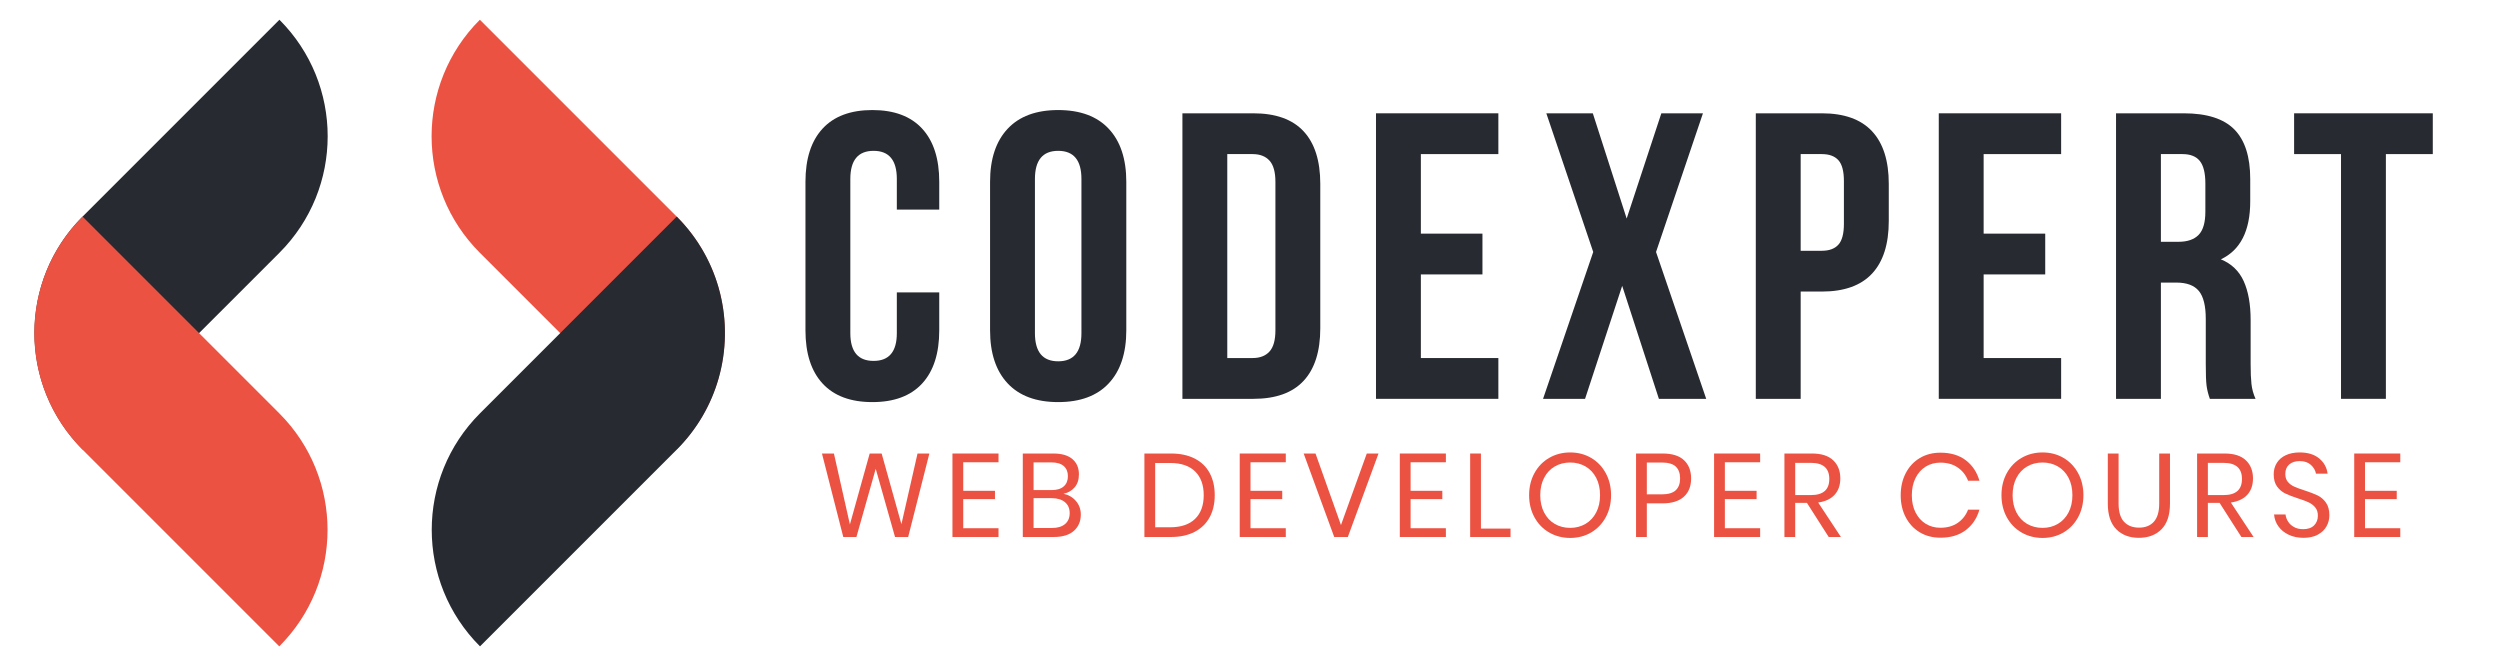
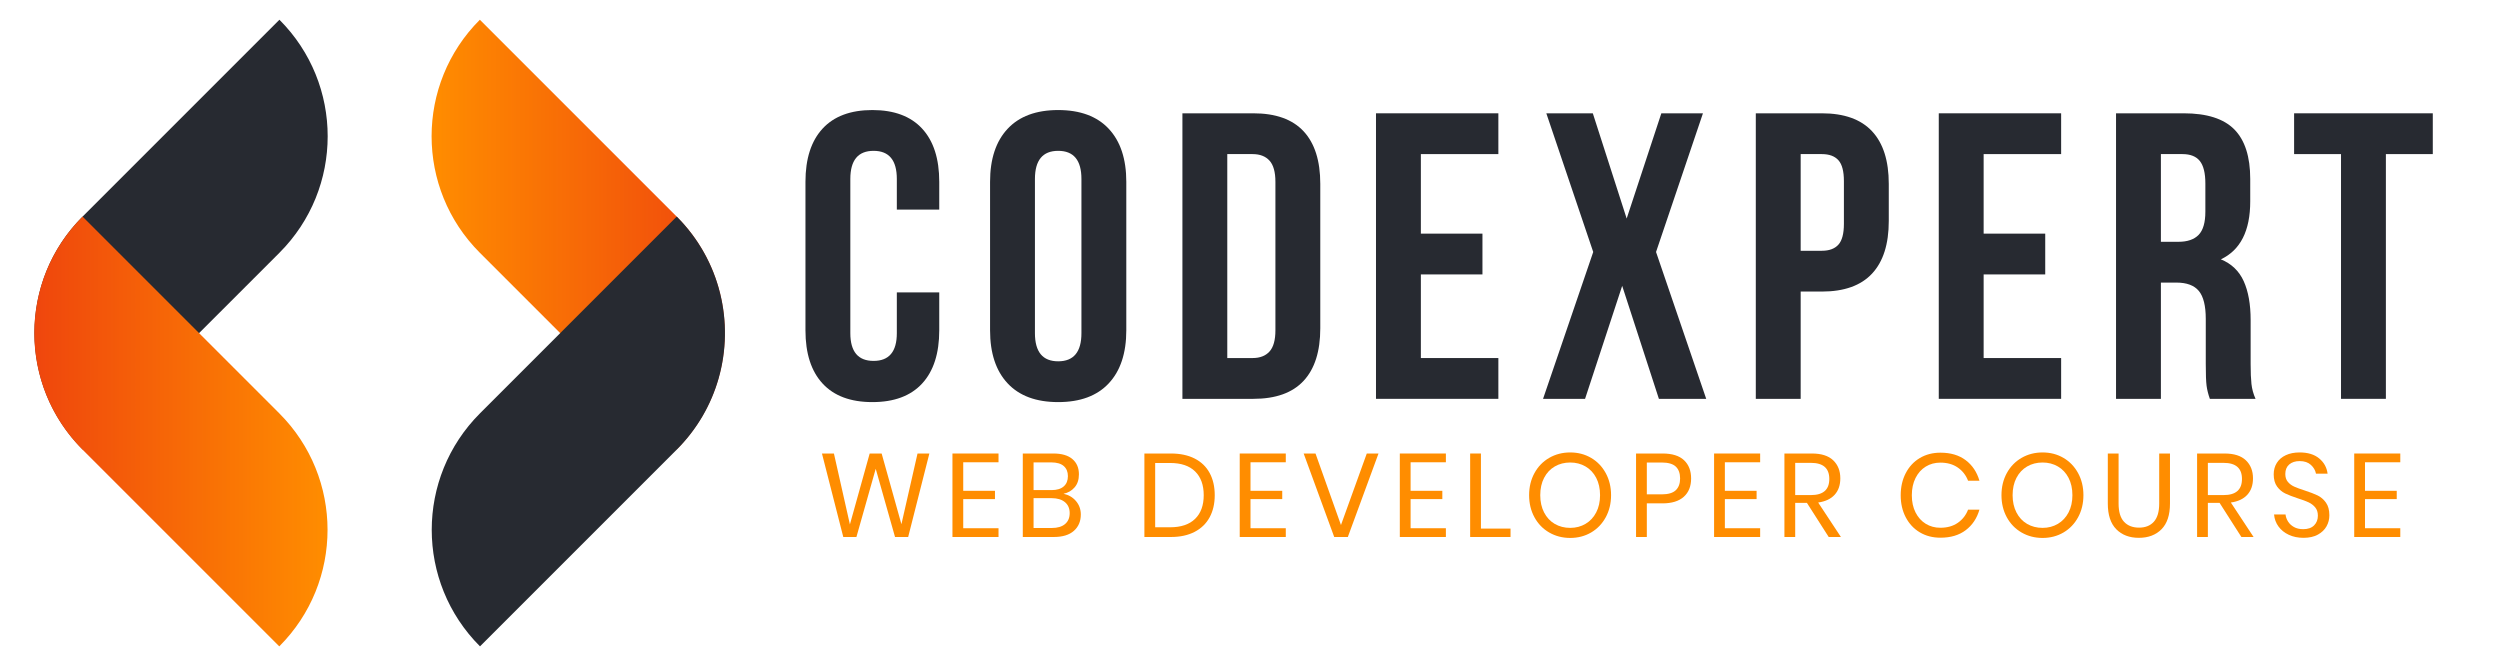
<svg xmlns="http://www.w3.org/2000/svg" xmlns:ns1="http://vectornator.io" height="100%" style="fill-rule:evenodd;clip-rule:evenodd;stroke-linecap:round;stroke-linejoin:round;" xml:space="preserve" width="100%" version="1.1" viewBox="0 0 380 100">
-   <defs />
+   <defs>
+     <linearGradient y1="65.585" id="LinearGradient" x1="5.216" y2="65.585" x2="49.786" gradientUnits="userSpaceOnUse" gradientTransform="matrix(1 0 0 1 0 0)">
+       <stop stop-color="#ef460d" offset="0" />
+       <stop stop-color="#ff8d00" offset="1" />
+     </linearGradient>
+     <linearGradient y1="35.662" id="LinearGradient_2" x1="65.602" y2="35.662" x2="110.176" gradientUnits="userSpaceOnUse" gradientTransform="matrix(1 0 0 1 0 0)">
+       <stop stop-color="#ff8d00" offset="0" />
+       <stop stop-color="#ef460d" offset="1" />
+     </linearGradient>
+   </defs>
  <g id="Untitled" ns1:layerName="Untitled">
    <g opacity="1">
-       <path d="M12.57+32.903L42.472+3C52.253+12.782+52.253+28.641+42.472+38.423L12.57+68.324C2.788+58.542+2.788+42.684+12.57+32.903" opacity="1" fill="#272a31" />
-       <path d="M42.45+62.825L32.838+53.213L12.548+32.923C5.889+39.583+3.768+49.059+6.177+57.518C7.306+61.481+9.426+65.223+12.548+68.346L42.45+98.247C52.232+88.465+52.232+72.606+42.45+62.825" opacity="1" fill="#ec5242" />
-       <path d="M102.84+32.903L72.938+3C63.157+12.782+63.157+28.641+72.938+38.423L102.84+68.324C112.622+58.542+112.622+42.684+102.84+32.903" opacity="1" fill="#ec5242" />
-       <path d="M72.96+62.825L82.572+53.213L102.862+32.923C109.521+39.583+111.642+49.059+109.233+57.518C108.104+61.481+105.983+65.223+102.862+68.346L72.96+98.247C63.178+88.465+63.178+72.606+72.96+62.825" opacity="1" fill="#272a31" />
+       <path d="M12.57+32.903L42.472+3C52.253+12.782+52.253+28.641+42.472+38.423L12.57+68.324C2.788+58.542+2.788+42.684+12.57+32.903" fill-rule="evenodd" fill="#272a31" opacity="1" />
+       <path d="M42.45+62.825L32.838+53.213L12.548+32.923C5.889+39.583+3.768+49.059+6.177+57.518C7.306+61.481+9.426+65.223+12.548+68.346L42.45+98.247C52.232+88.465+52.232+72.606+42.45+62.825" fill-rule="evenodd" fill="url(#LinearGradient)" opacity="1" />
+       <path d="M102.84+32.903L72.938+3C63.157+12.782+63.157+28.641+72.938+38.423L102.84+68.324C112.622+58.542+112.622+42.684+102.84+32.903" fill-rule="evenodd" fill="url(#LinearGradient_2)" opacity="1" />
+       <path d="M72.96+62.825L82.572+53.213L102.862+32.923C109.521+39.583+111.642+49.059+109.233+57.518C108.104+61.481+105.983+65.223+102.862+68.346L72.96+98.247C63.178+88.465+63.178+72.606+72.96+62.825" fill-rule="evenodd" fill="#272a31" opacity="1" />
    </g>
    <g opacity="1">
-       <path d="M142.766+50.207C142.766+53.721+141.898+56.418+140.162+58.298C138.426+60.179+135.905+61.119+132.598+61.119C129.292+61.119+126.77+60.179+125.034+58.298C123.298+56.418+122.43+53.721+122.43+50.207L122.43+27.639C122.43+24.126+123.298+21.429+125.034+19.548C126.77+17.668+129.292+16.727+132.598+16.727C135.905+16.727+138.426+17.668+140.162+19.548C141.898+21.429+142.766+24.126+142.766+27.639L142.766+31.855L136.318+31.855L136.318+27.205C136.318+24.353+135.14+22.927+132.784+22.927C130.428+22.927+129.25+24.353+129.25+27.205L129.25+50.641C129.25+53.452+130.428+54.857+132.784+54.857C135.14+54.857+136.318+53.452+136.318+50.641L136.318+44.441L142.766+44.441L142.766+50.207Z" opacity="1" fill="#272a31" />
-       <path d="M150.49+27.639C150.49+24.167+151.379+21.481+153.156+19.579C154.933+17.678+157.496+16.727+160.844+16.727C164.192+16.727+166.755+17.678+168.532+19.579C170.309+21.481+171.198+24.167+171.198+27.639L171.198+50.207C171.198+53.679+170.309+56.366+168.532+58.267C166.755+60.169+164.192+61.119+160.844+61.119C157.496+61.119+154.933+60.169+153.156+58.267C151.379+56.366+150.49+53.679+150.49+50.207L150.49+27.639ZM157.31+50.641C157.31+53.493+158.488+54.919+160.844+54.919C163.2+54.919+164.378+53.493+164.378+50.641L164.378+27.205C164.378+24.353+163.2+22.927+160.844+22.927C158.488+22.927+157.31+24.353+157.31+27.205L157.31+50.641Z" opacity="1" fill="#272a31" />
-       <path d="M190.515+17.223C193.905+17.223+196.447+18.133+198.141+19.951C199.836+21.77+200.683+24.436+200.683+27.949L200.683+49.897C200.683+53.411+199.836+56.077+198.141+57.895C196.447+59.714+193.905+60.623+190.515+60.623L179.727+60.623L179.727+17.223L190.515+17.223ZM186.547+54.423L190.391+54.423C191.507+54.423+192.365+54.093+192.964+53.431C193.564+52.77+193.863+51.695+193.863+50.207L193.863+27.639C193.863+26.151+193.564+25.077+192.964+24.415C192.365+23.754+191.507+23.423+190.391+23.423L186.547+23.423L186.547+54.423Z" opacity="1" fill="#272a31" />
-       <path d="M225.333+35.513L225.333+41.713L215.971+41.713L215.971+54.423L227.751+54.423L227.751+60.623L209.151+60.623L209.151+17.223L227.751+17.223L227.751+23.423L215.971+23.423L215.971+35.513L225.333+35.513Z" opacity="1" fill="#272a31" />
-       <path d="M251.718+38.303L259.344+60.623L252.152+60.623L246.572+43.449L240.93+60.623L234.544+60.623L242.17+38.303L235.04+17.223L242.108+17.223L247.254+33.219L252.524+17.223L258.848+17.223L251.718+38.303Z" opacity="1" fill="#272a31" />
-       <path d="M276.926+17.223C280.315+17.223+282.857+18.133+284.552+19.951C286.247+21.77+287.094+24.436+287.094+27.949L287.094+33.591C287.094+37.105+286.247+39.771+284.552+41.589C282.857+43.408+280.315+44.317+276.926+44.317L273.702+44.317L273.702+60.623L266.882+60.623L266.882+17.223L276.926+17.223ZM273.702+38.117L276.926+38.117C278.042+38.117+278.879+37.807+279.437+37.187C279.995+36.567+280.274+35.513+280.274+34.025L280.274+27.515C280.274+26.027+279.995+24.973+279.437+24.353C278.879+23.733+278.042+23.423+276.926+23.423L273.702+23.423L273.702+38.117Z" opacity="1" fill="#272a31" />
-       <path d="M310.875+35.513L310.875+41.713L301.513+41.713L301.513+54.423L313.293+54.423L313.293+60.623L294.693+60.623L294.693+17.223L313.293+17.223L313.293+23.423L301.513+23.423L301.513+35.513L310.875+35.513Z" opacity="1" fill="#272a31" />
-       <path d="M335.897+60.623C335.649+59.921+335.483+59.259+335.401+58.639C335.318+58.019+335.277+56.903+335.277+55.291L335.277+48.471C335.277+46.487+334.925+45.072+334.223+44.224C333.52+43.377+332.383+42.953+330.813+42.953L328.457+42.953L328.457+60.623L321.637+60.623L321.637+17.223L331.929+17.223C335.442+17.223+338.005+18.04+339.617+19.672C341.229+21.305+342.035+23.816+342.035+27.205L342.035+30.615C342.035+35.079+340.547+38.014+337.571+39.419C339.183+40.081+340.34+41.186+341.043+42.736C341.745+44.286+342.097+46.26+342.097+48.657L342.097+55.353C342.097+56.593+342.138+57.596+342.221+58.36C342.303+59.125+342.51+59.879+342.841+60.623L335.897+60.623ZM328.457+36.753L331.123+36.753C332.487+36.753+333.51+36.402+334.192+35.699C334.874+34.997+335.215+33.819+335.215+32.165L335.215+27.887C335.215+26.317+334.936+25.18+334.378+24.477C333.82+23.775+332.941+23.423+331.743+23.423L328.457+23.423L328.457+36.753Z" opacity="1" fill="#272a31" />
-       <path d="M369.784+17.223L369.784+23.423L362.654+23.423L362.654+60.623L355.834+60.623L355.834+23.423L348.704+23.423L348.704+17.223L369.784+17.223Z" opacity="1" fill="#272a31" />
+       <path d="M142.766+50.207C142.766+53.721+141.898+56.418+140.162+58.298C138.426+60.179+135.905+61.119+132.598+61.119C129.292+61.119+126.77+60.179+125.034+58.298C123.298+56.418+122.43+53.721+122.43+50.207L122.43+27.639C122.43+24.126+123.298+21.429+125.034+19.548C126.77+17.668+129.292+16.727+132.598+16.727C135.905+16.727+138.426+17.668+140.162+19.548C141.898+21.429+142.766+24.126+142.766+27.639L142.766+31.855L136.318+31.855L136.318+27.205C136.318+24.353+135.14+22.927+132.784+22.927C130.428+22.927+129.25+24.353+129.25+27.205L129.25+50.641C129.25+53.452+130.428+54.857+132.784+54.857C135.14+54.857+136.318+53.452+136.318+50.641L136.318+44.441L142.766+44.441L142.766+50.207Z" fill-rule="evenodd" fill="#272a31" opacity="1" />
+       <path d="M150.49+27.639C150.49+24.167+151.379+21.481+153.156+19.579C154.933+17.678+157.496+16.727+160.844+16.727C164.192+16.727+166.755+17.678+168.532+19.579C170.309+21.481+171.198+24.167+171.198+27.639L171.198+50.207C171.198+53.679+170.309+56.366+168.532+58.267C166.755+60.169+164.192+61.119+160.844+61.119C157.496+61.119+154.933+60.169+153.156+58.267C151.379+56.366+150.49+53.679+150.49+50.207L150.49+27.639ZM157.31+50.641C157.31+53.493+158.488+54.919+160.844+54.919C163.2+54.919+164.378+53.493+164.378+50.641L164.378+27.205C164.378+24.353+163.2+22.927+160.844+22.927C158.488+22.927+157.31+24.353+157.31+27.205L157.31+50.641Z" fill-rule="evenodd" fill="#272a31" opacity="1" />
+       <path d="M190.515+17.223C193.905+17.223+196.447+18.133+198.141+19.951C199.836+21.77+200.683+24.436+200.683+27.949L200.683+49.897C200.683+53.411+199.836+56.077+198.141+57.895C196.447+59.714+193.905+60.623+190.515+60.623L179.727+60.623L179.727+17.223L190.515+17.223ZM186.547+54.423L190.391+54.423C191.507+54.423+192.365+54.093+192.964+53.431C193.564+52.77+193.863+51.695+193.863+50.207L193.863+27.639C193.863+26.151+193.564+25.077+192.964+24.415C192.365+23.754+191.507+23.423+190.391+23.423L186.547+23.423L186.547+54.423Z" fill-rule="evenodd" fill="#272a31" opacity="1" />
+       <path d="M225.333+35.513L225.333+41.713L215.971+41.713L215.971+54.423L227.751+54.423L227.751+60.623L209.151+60.623L209.151+17.223L227.751+17.223L227.751+23.423L215.971+23.423L215.971+35.513L225.333+35.513Z" fill-rule="evenodd" fill="#272a31" opacity="1" />
+       <path d="M251.718+38.303L259.344+60.623L252.152+60.623L246.572+43.449L240.93+60.623L234.544+60.623L242.17+38.303L235.04+17.223L242.108+17.223L247.254+33.219L252.524+17.223L258.848+17.223L251.718+38.303Z" fill-rule="evenodd" fill="#272a31" opacity="1" />
+       <path d="M276.926+17.223C280.315+17.223+282.857+18.133+284.552+19.951C286.247+21.77+287.094+24.436+287.094+27.949L287.094+33.591C287.094+37.105+286.247+39.771+284.552+41.589C282.857+43.408+280.315+44.317+276.926+44.317L273.702+44.317L273.702+60.623L266.882+60.623L266.882+17.223L276.926+17.223ZM273.702+38.117L276.926+38.117C278.042+38.117+278.879+37.807+279.437+37.187C279.995+36.567+280.274+35.513+280.274+34.025L280.274+27.515C280.274+26.027+279.995+24.973+279.437+24.353C278.879+23.733+278.042+23.423+276.926+23.423L273.702+23.423L273.702+38.117Z" fill-rule="evenodd" fill="#272a31" opacity="1" />
+       <path d="M310.875+35.513L310.875+41.713L301.513+41.713L301.513+54.423L313.293+54.423L313.293+60.623L294.693+60.623L294.693+17.223L313.293+17.223L313.293+23.423L301.513+23.423L301.513+35.513L310.875+35.513Z" fill-rule="evenodd" fill="#272a31" opacity="1" />
+       <path d="M335.897+60.623C335.649+59.921+335.483+59.259+335.401+58.639C335.318+58.019+335.277+56.903+335.277+55.291L335.277+48.471C335.277+46.487+334.925+45.072+334.223+44.224C333.52+43.377+332.383+42.953+330.813+42.953L328.457+42.953L328.457+60.623L321.637+60.623L321.637+17.223L331.929+17.223C335.442+17.223+338.005+18.04+339.617+19.672C341.229+21.305+342.035+23.816+342.035+27.205L342.035+30.615C342.035+35.079+340.547+38.014+337.571+39.419C339.183+40.081+340.34+41.186+341.043+42.736C341.745+44.286+342.097+46.26+342.097+48.657L342.097+55.353C342.097+56.593+342.138+57.596+342.221+58.36C342.303+59.125+342.51+59.879+342.841+60.623L335.897+60.623ZM328.457+36.753L331.123+36.753C332.487+36.753+333.51+36.402+334.192+35.699C334.874+34.997+335.215+33.819+335.215+32.165L335.215+27.887C335.215+26.317+334.936+25.18+334.378+24.477C333.82+23.775+332.941+23.423+331.743+23.423L328.457+23.423L328.457+36.753Z" fill-rule="evenodd" fill="#272a31" opacity="1" />
+       <path d="M369.784+17.223L369.784+23.423L362.654+23.423L362.654+60.623L355.834+60.623L355.834+23.423L348.704+23.423L348.704+17.223L369.784+17.223Z" fill-rule="evenodd" fill="#272a31" opacity="1" />
    </g>
    <g opacity="1">
-       <path d="M141.264+68.933L138.042+81.623L136.044+81.623L133.11+71.255L130.176+81.623L128.178+81.623L124.938+68.933L126.756+68.933L129.186+79.715L132.192+68.933L134.01+68.933L137.016+79.679L139.464+68.933L141.264+68.933Z" opacity="1" fill="#ec5242" />
-       <path d="M146.411+70.265L146.411+74.603L151.235+74.603L151.235+75.863L146.411+75.863L146.411+80.291L151.775+80.291L151.775+81.623L144.773+81.623L144.773+68.933L151.775+68.933L151.775+70.265L146.411+70.265Z" opacity="1" fill="#ec5242" />
-       <path d="M161.656+75.053C162.436+75.221+163.069+75.593+163.555+76.169C164.041+76.745+164.284+77.423+164.284+78.203C164.284+79.235+163.933+80.063+163.231+80.687C162.529+81.311+161.512+81.623+160.18+81.623L155.464+81.623L155.464+68.933L160.108+68.933C161.38+68.933+162.346+69.215+163.006+69.779C163.666+70.343+163.996+71.117+163.996+72.101C163.996+72.917+163.777+73.577+163.339+74.081C162.901+74.585+162.34+74.909+161.656+75.053ZM157.102+74.495L159.838+74.495C160.642+74.495+161.257+74.309+161.683+73.937C162.109+73.565+162.322+73.043+162.322+72.371C162.322+71.723+162.112+71.213+161.692+70.841C161.272+70.469+160.63+70.283+159.766+70.283L157.102+70.283L157.102+74.495ZM159.874+80.255C160.738+80.255+161.407+80.057+161.881+79.661C162.355+79.265+162.592+78.707+162.592+77.987C162.592+77.279+162.349+76.724+161.863+76.322C161.377+75.92+160.702+75.719+159.838+75.719L157.102+75.719L157.102+80.255L159.874+80.255Z" opacity="1" fill="#ec5242" />
-       <path d="M184.64+75.269C184.64+76.553+184.382+77.672+183.866+78.626C183.35+79.58+182.591+80.318+181.589+80.84C180.587+81.362+179.384+81.623+177.98+81.623L173.948+81.623L173.948+68.933L177.98+68.933C179.384+68.933+180.587+69.188+181.589+69.698C182.591+70.208+183.35+70.94+183.866+71.894C184.382+72.848+184.64+73.973+184.64+75.269ZM177.854+80.147C179.51+80.147+180.776+79.721+181.652+78.869C182.528+78.017+182.966+76.817+182.966+75.269C182.966+73.721+182.531+72.518+181.661+71.66C180.791+70.802+179.522+70.373+177.854+70.373L175.586+70.373L175.586+80.147L177.854+80.147Z" opacity="1" fill="#ec5242" />
-       <path d="M190.076+70.265L190.076+74.603L194.9+74.603L194.9+75.863L190.076+75.863L190.076+80.291L195.44+80.291L195.44+81.623L188.438+81.623L188.438+68.933L195.44+68.933L195.44+70.265L190.076+70.265Z" opacity="1" fill="#ec5242" />
-       <path d="M199.957+68.933L203.827+79.805L207.751+68.933L209.533+68.933L204.871+81.623L202.801+81.623L198.157+68.933L199.957+68.933Z" opacity="1" fill="#ec5242" />
-       <path d="M214.41+70.265L214.41+74.603L219.234+74.603L219.234+75.863L214.41+75.863L214.41+80.291L219.774+80.291L219.774+81.623L212.772+81.623L212.772+68.933L219.774+68.933L219.774+70.265L214.41+70.265Z" opacity="1" fill="#ec5242" />
-       <path d="M225.101+80.345L229.601+80.345L229.601+81.623L223.463+81.623L223.463+68.933L225.101+68.933L225.101+80.345Z" opacity="1" fill="#ec5242" />
-       <path d="M238.672+68.771C239.848+68.771+240.907+69.047+241.849+69.599C242.791+70.151+243.532+70.922+244.072+71.912C244.612+72.902+244.882+74.021+244.882+75.269C244.882+76.517+244.612+77.636+244.072+78.626C243.532+79.616+242.791+80.387+241.849+80.939C240.907+81.491+239.848+81.767+238.672+81.767C237.496+81.767+236.431+81.491+235.477+80.939C234.523+80.387+233.776+79.616+233.236+78.626C232.696+77.636+232.426+76.517+232.426+75.269C232.426+74.021+232.696+72.902+233.236+71.912C233.776+70.922+234.523+70.151+235.477+69.599C236.431+69.047+237.496+68.771+238.672+68.771ZM238.672+70.301C237.796+70.301+237.013+70.502+236.323+70.904C235.633+71.306+235.093+71.882+234.703+72.632C234.313+73.382+234.118+74.261+234.118+75.269C234.118+76.265+234.313+77.141+234.703+77.897C235.093+78.653+235.633+79.232+236.323+79.634C237.013+80.036+237.796+80.237+238.672+80.237C239.536+80.237+240.313+80.033+241.003+79.625C241.693+79.217+242.233+78.638+242.623+77.888C243.013+77.138+243.208+76.265+243.208+75.269C243.208+74.261+243.013+73.382+242.623+72.632C242.233+71.882+241.693+71.306+241.003+70.904C240.313+70.502+239.536+70.301+238.672+70.301Z" opacity="1" fill="#ec5242" />
-       <path d="M250.318+76.511L250.318+81.623L248.68+81.623L248.68+68.933L252.712+68.933C254.164+68.933+255.25+69.272+255.97+69.95C256.69+70.628+257.05+71.555+257.05+72.731C257.05+73.919+256.678+74.846+255.934+75.512C255.19+76.178+254.116+76.511+252.712+76.511L250.318+76.511ZM252.568+75.143C253.564+75.143+254.281+74.933+254.719+74.513C255.157+74.093+255.376+73.499+255.376+72.731C255.376+71.939+255.157+71.336+254.719+70.922C254.281+70.508+253.564+70.301+252.568+70.301L250.318+70.301L250.318+75.143L252.568+75.143Z" opacity="1" fill="#ec5242" />
-       <path d="M262.179+70.265L262.179+74.603L267.003+74.603L267.003+75.863L262.179+75.863L262.179+80.291L267.543+80.291L267.543+81.623L260.541+81.623L260.541+68.933L267.543+68.933L267.543+70.265L262.179+70.265Z" opacity="1" fill="#ec5242" />
-       <path d="M277.964+81.623L274.652+76.439L272.87+76.439L272.87+81.623L271.232+81.623L271.232+68.933L275.408+68.933C276.848+68.933+277.928+69.278+278.648+69.968C279.368+70.658+279.728+71.573+279.728+72.713C279.728+73.745+279.44+74.576+278.864+75.206C278.288+75.836+277.454+76.229+276.362+76.385L279.818+81.623L277.964+81.623ZM272.87+75.251L275.264+75.251C277.124+75.251+278.054+74.435+278.054+72.803C278.054+71.171+277.124+70.355+275.264+70.355L272.87+70.355L272.87+75.251Z" opacity="1" fill="#ec5242" />
-       <path d="M294.954+68.807C296.502+68.807+297.78+69.188+298.788+69.95C299.796+70.712+300.492+71.753+300.876+73.073L299.148+73.073C298.824+72.233+298.302+71.564+297.582+71.066C296.862+70.568+295.98+70.319+294.936+70.319C294.108+70.319+293.367+70.52+292.713+70.922C292.059+71.324+291.543+71.9+291.165+72.65C290.787+73.4+290.598+74.279+290.598+75.287C290.598+76.283+290.787+77.153+291.165+77.897C291.543+78.641+292.059+79.214+292.713+79.616C293.367+80.018+294.108+80.219+294.936+80.219C295.98+80.219+296.862+79.97+297.582+79.472C298.302+78.974+298.824+78.305+299.148+77.465L300.876+77.465C300.492+78.785+299.796+79.826+298.788+80.588C297.78+81.35+296.502+81.731+294.954+81.731C293.766+81.731+292.716+81.458+291.804+80.912C290.892+80.366+290.181+79.604+289.671+78.626C289.161+77.648+288.906+76.535+288.906+75.287C288.906+74.027+289.161+72.905+289.671+71.921C290.181+70.937+290.892+70.172+291.804+69.626C292.716+69.08+293.766+68.807+294.954+68.807Z" opacity="1" fill="#ec5242" />
-       <path d="M310.47+68.771C311.646+68.771+312.705+69.047+313.647+69.599C314.589+70.151+315.33+70.922+315.87+71.912C316.41+72.902+316.68+74.021+316.68+75.269C316.68+76.517+316.41+77.636+315.87+78.626C315.33+79.616+314.589+80.387+313.647+80.939C312.705+81.491+311.646+81.767+310.47+81.767C309.294+81.767+308.229+81.491+307.275+80.939C306.321+80.387+305.574+79.616+305.034+78.626C304.494+77.636+304.224+76.517+304.224+75.269C304.224+74.021+304.494+72.902+305.034+71.912C305.574+70.922+306.321+70.151+307.275+69.599C308.229+69.047+309.294+68.771+310.47+68.771ZM310.47+70.301C309.594+70.301+308.811+70.502+308.121+70.904C307.431+71.306+306.891+71.882+306.501+72.632C306.111+73.382+305.916+74.261+305.916+75.269C305.916+76.265+306.111+77.141+306.501+77.897C306.891+78.653+307.431+79.232+308.121+79.634C308.811+80.036+309.594+80.237+310.47+80.237C311.334+80.237+312.111+80.033+312.801+79.625C313.491+79.217+314.031+78.638+314.421+77.888C314.811+77.138+315.006+76.265+315.006+75.269C315.006+74.261+314.811+73.382+314.421+72.632C314.031+71.882+313.491+71.306+312.801+70.904C312.111+70.502+311.334+70.301+310.47+70.301Z" opacity="1" fill="#ec5242" />
-       <path d="M322.025+68.933L322.025+76.547C322.025+77.795+322.301+78.716+322.853+79.31C323.405+79.904+324.167+80.201+325.139+80.201C326.099+80.201+326.849+79.901+327.389+79.301C327.929+78.701+328.199+77.783+328.199+76.547L328.199+68.933L329.837+68.933L329.837+76.547C329.837+78.275+329.408+79.574+328.55+80.444C327.692+81.314+326.543+81.749+325.103+81.749C323.675+81.749+322.532+81.314+321.674+80.444C320.816+79.574+320.387+78.275+320.387+76.547L320.387+68.933L322.025+68.933Z" opacity="1" fill="#ec5242" />
-       <path d="M340.69+81.623L337.378+76.439L335.596+76.439L335.596+81.623L333.958+81.623L333.958+68.933L338.134+68.933C339.574+68.933+340.654+69.278+341.374+69.968C342.094+70.658+342.454+71.573+342.454+72.713C342.454+73.745+342.166+74.576+341.59+75.206C341.014+75.836+340.18+76.229+339.088+76.385L342.544+81.623L340.69+81.623ZM335.596+75.251L337.99+75.251C339.85+75.251+340.78+74.435+340.78+72.803C340.78+71.171+339.85+70.355+337.99+70.355L335.596+70.355L335.596+75.251Z" opacity="1" fill="#ec5242" />
-       <path d="M354.063+78.329C354.063+78.929+353.919+79.487+353.631+80.003C353.343+80.519+352.905+80.939+352.317+81.263C351.729+81.587+351.003+81.749+350.139+81.749C349.299+81.749+348.552+81.596+347.898+81.29C347.244+80.984+346.722+80.564+346.332+80.03C345.942+79.496+345.717+78.887+345.657+78.203L347.403+78.203C347.439+78.563+347.562+78.914+347.772+79.256C347.982+79.598+348.282+79.88+348.672+80.102C349.062+80.324+349.533+80.435+350.085+80.435C350.805+80.435+351.357+80.243+351.741+79.859C352.125+79.475+352.317+78.983+352.317+78.383C352.317+77.867+352.182+77.447+351.912+77.123C351.642+76.799+351.309+76.544+350.913+76.358C350.517+76.172+349.977+75.971+349.293+75.755C348.489+75.491+347.844+75.242+347.358+75.008C346.872+74.774+346.458+74.423+346.116+73.955C345.774+73.487+345.603+72.869+345.603+72.101C345.603+71.441+345.762+70.859+346.08+70.355C346.398+69.851+346.854+69.461+347.448+69.185C348.042+68.909+348.741+68.771+349.545+68.771C350.793+68.771+351.783+69.074+352.515+69.68C353.247+70.286+353.673+71.057+353.793+71.993L352.029+71.993C351.933+71.489+351.675+71.045+351.255+70.661C350.835+70.277+350.265+70.085+349.545+70.085C348.885+70.085+348.357+70.256+347.961+70.598C347.565+70.94+347.367+71.423+347.367+72.047C347.367+72.539+347.496+72.938+347.754+73.244C348.012+73.55+348.333+73.79+348.717+73.964C349.101+74.138+349.629+74.333+350.301+74.549C351.117+74.813+351.774+75.065+352.272+75.305C352.77+75.545+353.193+75.908+353.541+76.394C353.889+76.88+354.063+77.525+354.063+78.329Z" opacity="1" fill="#ec5242" />
-       <path d="M359.48+70.265L359.48+74.603L364.304+74.603L364.304+75.863L359.48+75.863L359.48+80.291L364.844+80.291L364.844+81.623L357.842+81.623L357.842+68.933L364.844+68.933L364.844+70.265L359.48+70.265Z" opacity="1" fill="#ec5242" />
+       <path d="M141.264+68.933L138.042+81.623L136.044+81.623L133.11+71.255L130.176+81.623L128.178+81.623L124.938+68.933L126.756+68.933L129.186+79.715L132.192+68.933L134.01+68.933L137.016+79.679L139.464+68.933L141.264+68.933Z" fill-rule="evenodd" fill="#ff8d00" opacity="1" />
+       <path d="M146.411+70.265L146.411+74.603L151.235+74.603L151.235+75.863L146.411+75.863L146.411+80.291L151.775+80.291L151.775+81.623L144.773+81.623L144.773+68.933L151.775+68.933L151.775+70.265L146.411+70.265Z" fill-rule="evenodd" fill="#ff8d00" opacity="1" />
+       <path d="M161.656+75.053C162.436+75.221+163.069+75.593+163.555+76.169C164.041+76.745+164.284+77.423+164.284+78.203C164.284+79.235+163.933+80.063+163.231+80.687C162.529+81.311+161.512+81.623+160.18+81.623L155.464+81.623L155.464+68.933L160.108+68.933C161.38+68.933+162.346+69.215+163.006+69.779C163.666+70.343+163.996+71.117+163.996+72.101C163.996+72.917+163.777+73.577+163.339+74.081C162.901+74.585+162.34+74.909+161.656+75.053ZM157.102+74.495L159.838+74.495C160.642+74.495+161.257+74.309+161.683+73.937C162.109+73.565+162.322+73.043+162.322+72.371C162.322+71.723+162.112+71.213+161.692+70.841C161.272+70.469+160.63+70.283+159.766+70.283L157.102+70.283L157.102+74.495ZM159.874+80.255C160.738+80.255+161.407+80.057+161.881+79.661C162.355+79.265+162.592+78.707+162.592+77.987C162.592+77.279+162.349+76.724+161.863+76.322C161.377+75.92+160.702+75.719+159.838+75.719L157.102+75.719L157.102+80.255L159.874+80.255Z" fill-rule="evenodd" fill="#ff8d00" opacity="1" />
+       <path d="M184.64+75.269C184.64+76.553+184.382+77.672+183.866+78.626C183.35+79.58+182.591+80.318+181.589+80.84C180.587+81.362+179.384+81.623+177.98+81.623L173.948+81.623L173.948+68.933L177.98+68.933C179.384+68.933+180.587+69.188+181.589+69.698C182.591+70.208+183.35+70.94+183.866+71.894C184.382+72.848+184.64+73.973+184.64+75.269ZM177.854+80.147C179.51+80.147+180.776+79.721+181.652+78.869C182.528+78.017+182.966+76.817+182.966+75.269C182.966+73.721+182.531+72.518+181.661+71.66C180.791+70.802+179.522+70.373+177.854+70.373L175.586+70.373L175.586+80.147L177.854+80.147Z" fill-rule="evenodd" fill="#ff8d00" opacity="1" />
+       <path d="M190.076+70.265L190.076+74.603L194.9+74.603L194.9+75.863L190.076+75.863L190.076+80.291L195.44+80.291L195.44+81.623L188.438+81.623L188.438+68.933L195.44+68.933L195.44+70.265L190.076+70.265Z" fill-rule="evenodd" fill="#ff8d00" opacity="1" />
+       <path d="M199.957+68.933L203.827+79.805L207.751+68.933L209.533+68.933L204.871+81.623L202.801+81.623L198.157+68.933L199.957+68.933Z" fill-rule="evenodd" fill="#ff8d00" opacity="1" />
+       <path d="M214.41+70.265L214.41+74.603L219.234+74.603L219.234+75.863L214.41+75.863L214.41+80.291L219.774+80.291L219.774+81.623L212.772+81.623L212.772+68.933L219.774+68.933L219.774+70.265L214.41+70.265Z" fill-rule="evenodd" fill="#ff8d00" opacity="1" />
+       <path d="M225.101+80.345L229.601+80.345L229.601+81.623L223.463+81.623L223.463+68.933L225.101+68.933L225.101+80.345Z" fill-rule="evenodd" fill="#ff8d00" opacity="1" />
+       <path d="M238.672+68.771C239.848+68.771+240.907+69.047+241.849+69.599C242.791+70.151+243.532+70.922+244.072+71.912C244.612+72.902+244.882+74.021+244.882+75.269C244.882+76.517+244.612+77.636+244.072+78.626C243.532+79.616+242.791+80.387+241.849+80.939C240.907+81.491+239.848+81.767+238.672+81.767C237.496+81.767+236.431+81.491+235.477+80.939C234.523+80.387+233.776+79.616+233.236+78.626C232.696+77.636+232.426+76.517+232.426+75.269C232.426+74.021+232.696+72.902+233.236+71.912C233.776+70.922+234.523+70.151+235.477+69.599C236.431+69.047+237.496+68.771+238.672+68.771ZM238.672+70.301C237.796+70.301+237.013+70.502+236.323+70.904C235.633+71.306+235.093+71.882+234.703+72.632C234.313+73.382+234.118+74.261+234.118+75.269C234.118+76.265+234.313+77.141+234.703+77.897C235.093+78.653+235.633+79.232+236.323+79.634C237.013+80.036+237.796+80.237+238.672+80.237C239.536+80.237+240.313+80.033+241.003+79.625C241.693+79.217+242.233+78.638+242.623+77.888C243.013+77.138+243.208+76.265+243.208+75.269C243.208+74.261+243.013+73.382+242.623+72.632C242.233+71.882+241.693+71.306+241.003+70.904C240.313+70.502+239.536+70.301+238.672+70.301Z" fill-rule="evenodd" fill="#ff8d00" opacity="1" />
+       <path d="M250.318+76.511L250.318+81.623L248.68+81.623L248.68+68.933L252.712+68.933C254.164+68.933+255.25+69.272+255.97+69.95C256.69+70.628+257.05+71.555+257.05+72.731C257.05+73.919+256.678+74.846+255.934+75.512C255.19+76.178+254.116+76.511+252.712+76.511L250.318+76.511ZM252.568+75.143C253.564+75.143+254.281+74.933+254.719+74.513C255.157+74.093+255.376+73.499+255.376+72.731C255.376+71.939+255.157+71.336+254.719+70.922C254.281+70.508+253.564+70.301+252.568+70.301L250.318+70.301L250.318+75.143L252.568+75.143Z" fill-rule="evenodd" fill="#ff8d00" opacity="1" />
+       <path d="M262.179+70.265L262.179+74.603L267.003+74.603L267.003+75.863L262.179+75.863L262.179+80.291L267.543+80.291L267.543+81.623L260.541+81.623L260.541+68.933L267.543+68.933L267.543+70.265L262.179+70.265Z" fill-rule="evenodd" fill="#ff8d00" opacity="1" />
+       <path d="M277.964+81.623L274.652+76.439L272.87+76.439L272.87+81.623L271.232+81.623L271.232+68.933L275.408+68.933C276.848+68.933+277.928+69.278+278.648+69.968C279.368+70.658+279.728+71.573+279.728+72.713C279.728+73.745+279.44+74.576+278.864+75.206C278.288+75.836+277.454+76.229+276.362+76.385L279.818+81.623L277.964+81.623ZM272.87+75.251L275.264+75.251C277.124+75.251+278.054+74.435+278.054+72.803C278.054+71.171+277.124+70.355+275.264+70.355L272.87+70.355L272.87+75.251Z" fill-rule="evenodd" fill="#ff8d00" opacity="1" />
+       <path d="M294.954+68.807C296.502+68.807+297.78+69.188+298.788+69.95C299.796+70.712+300.492+71.753+300.876+73.073L299.148+73.073C298.824+72.233+298.302+71.564+297.582+71.066C296.862+70.568+295.98+70.319+294.936+70.319C294.108+70.319+293.367+70.52+292.713+70.922C292.059+71.324+291.543+71.9+291.165+72.65C290.787+73.4+290.598+74.279+290.598+75.287C290.598+76.283+290.787+77.153+291.165+77.897C291.543+78.641+292.059+79.214+292.713+79.616C293.367+80.018+294.108+80.219+294.936+80.219C295.98+80.219+296.862+79.97+297.582+79.472C298.302+78.974+298.824+78.305+299.148+77.465L300.876+77.465C300.492+78.785+299.796+79.826+298.788+80.588C297.78+81.35+296.502+81.731+294.954+81.731C293.766+81.731+292.716+81.458+291.804+80.912C290.892+80.366+290.181+79.604+289.671+78.626C289.161+77.648+288.906+76.535+288.906+75.287C288.906+74.027+289.161+72.905+289.671+71.921C290.181+70.937+290.892+70.172+291.804+69.626C292.716+69.08+293.766+68.807+294.954+68.807Z" fill-rule="evenodd" fill="#ff8d00" opacity="1" />
+       <path d="M310.47+68.771C311.646+68.771+312.705+69.047+313.647+69.599C314.589+70.151+315.33+70.922+315.87+71.912C316.41+72.902+316.68+74.021+316.68+75.269C316.68+76.517+316.41+77.636+315.87+78.626C315.33+79.616+314.589+80.387+313.647+80.939C312.705+81.491+311.646+81.767+310.47+81.767C309.294+81.767+308.229+81.491+307.275+80.939C306.321+80.387+305.574+79.616+305.034+78.626C304.494+77.636+304.224+76.517+304.224+75.269C304.224+74.021+304.494+72.902+305.034+71.912C305.574+70.922+306.321+70.151+307.275+69.599C308.229+69.047+309.294+68.771+310.47+68.771ZM310.47+70.301C309.594+70.301+308.811+70.502+308.121+70.904C307.431+71.306+306.891+71.882+306.501+72.632C306.111+73.382+305.916+74.261+305.916+75.269C305.916+76.265+306.111+77.141+306.501+77.897C306.891+78.653+307.431+79.232+308.121+79.634C308.811+80.036+309.594+80.237+310.47+80.237C311.334+80.237+312.111+80.033+312.801+79.625C313.491+79.217+314.031+78.638+314.421+77.888C314.811+77.138+315.006+76.265+315.006+75.269C315.006+74.261+314.811+73.382+314.421+72.632C314.031+71.882+313.491+71.306+312.801+70.904C312.111+70.502+311.334+70.301+310.47+70.301Z" fill-rule="evenodd" fill="#ff8d00" opacity="1" />
+       <path d="M322.025+68.933L322.025+76.547C322.025+77.795+322.301+78.716+322.853+79.31C323.405+79.904+324.167+80.201+325.139+80.201C326.099+80.201+326.849+79.901+327.389+79.301C327.929+78.701+328.199+77.783+328.199+76.547L328.199+68.933L329.837+68.933L329.837+76.547C329.837+78.275+329.408+79.574+328.55+80.444C327.692+81.314+326.543+81.749+325.103+81.749C323.675+81.749+322.532+81.314+321.674+80.444C320.816+79.574+320.387+78.275+320.387+76.547L320.387+68.933L322.025+68.933Z" fill-rule="evenodd" fill="#ff8d00" opacity="1" />
+       <path d="M340.69+81.623L337.378+76.439L335.596+76.439L335.596+81.623L333.958+81.623L333.958+68.933L338.134+68.933C339.574+68.933+340.654+69.278+341.374+69.968C342.094+70.658+342.454+71.573+342.454+72.713C342.454+73.745+342.166+74.576+341.59+75.206C341.014+75.836+340.18+76.229+339.088+76.385L342.544+81.623L340.69+81.623ZM335.596+75.251L337.99+75.251C339.85+75.251+340.78+74.435+340.78+72.803C340.78+71.171+339.85+70.355+337.99+70.355L335.596+70.355L335.596+75.251Z" fill-rule="evenodd" fill="#ff8d00" opacity="1" />
+       <path d="M354.063+78.329C354.063+78.929+353.919+79.487+353.631+80.003C353.343+80.519+352.905+80.939+352.317+81.263C351.729+81.587+351.003+81.749+350.139+81.749C349.299+81.749+348.552+81.596+347.898+81.29C347.244+80.984+346.722+80.564+346.332+80.03C345.942+79.496+345.717+78.887+345.657+78.203L347.403+78.203C347.439+78.563+347.562+78.914+347.772+79.256C347.982+79.598+348.282+79.88+348.672+80.102C349.062+80.324+349.533+80.435+350.085+80.435C350.805+80.435+351.357+80.243+351.741+79.859C352.125+79.475+352.317+78.983+352.317+78.383C352.317+77.867+352.182+77.447+351.912+77.123C351.642+76.799+351.309+76.544+350.913+76.358C350.517+76.172+349.977+75.971+349.293+75.755C348.489+75.491+347.844+75.242+347.358+75.008C346.872+74.774+346.458+74.423+346.116+73.955C345.774+73.487+345.603+72.869+345.603+72.101C345.603+71.441+345.762+70.859+346.08+70.355C346.398+69.851+346.854+69.461+347.448+69.185C348.042+68.909+348.741+68.771+349.545+68.771C350.793+68.771+351.783+69.074+352.515+69.68C353.247+70.286+353.673+71.057+353.793+71.993L352.029+71.993C351.933+71.489+351.675+71.045+351.255+70.661C350.835+70.277+350.265+70.085+349.545+70.085C348.885+70.085+348.357+70.256+347.961+70.598C347.565+70.94+347.367+71.423+347.367+72.047C347.367+72.539+347.496+72.938+347.754+73.244C348.012+73.55+348.333+73.79+348.717+73.964C349.101+74.138+349.629+74.333+350.301+74.549C351.117+74.813+351.774+75.065+352.272+75.305C352.77+75.545+353.193+75.908+353.541+76.394C353.889+76.88+354.063+77.525+354.063+78.329Z" fill-rule="evenodd" fill="#ff8d00" opacity="1" />
+       <path d="M359.48+70.265L359.48+74.603L364.304+74.603L364.304+75.863L359.48+75.863L359.48+80.291L364.844+80.291L364.844+81.623L357.842+81.623L357.842+68.933L364.844+68.933L364.844+70.265L359.48+70.265Z" fill-rule="evenodd" fill="#ff8d00" opacity="1" />
    </g>
  </g>
</svg>
